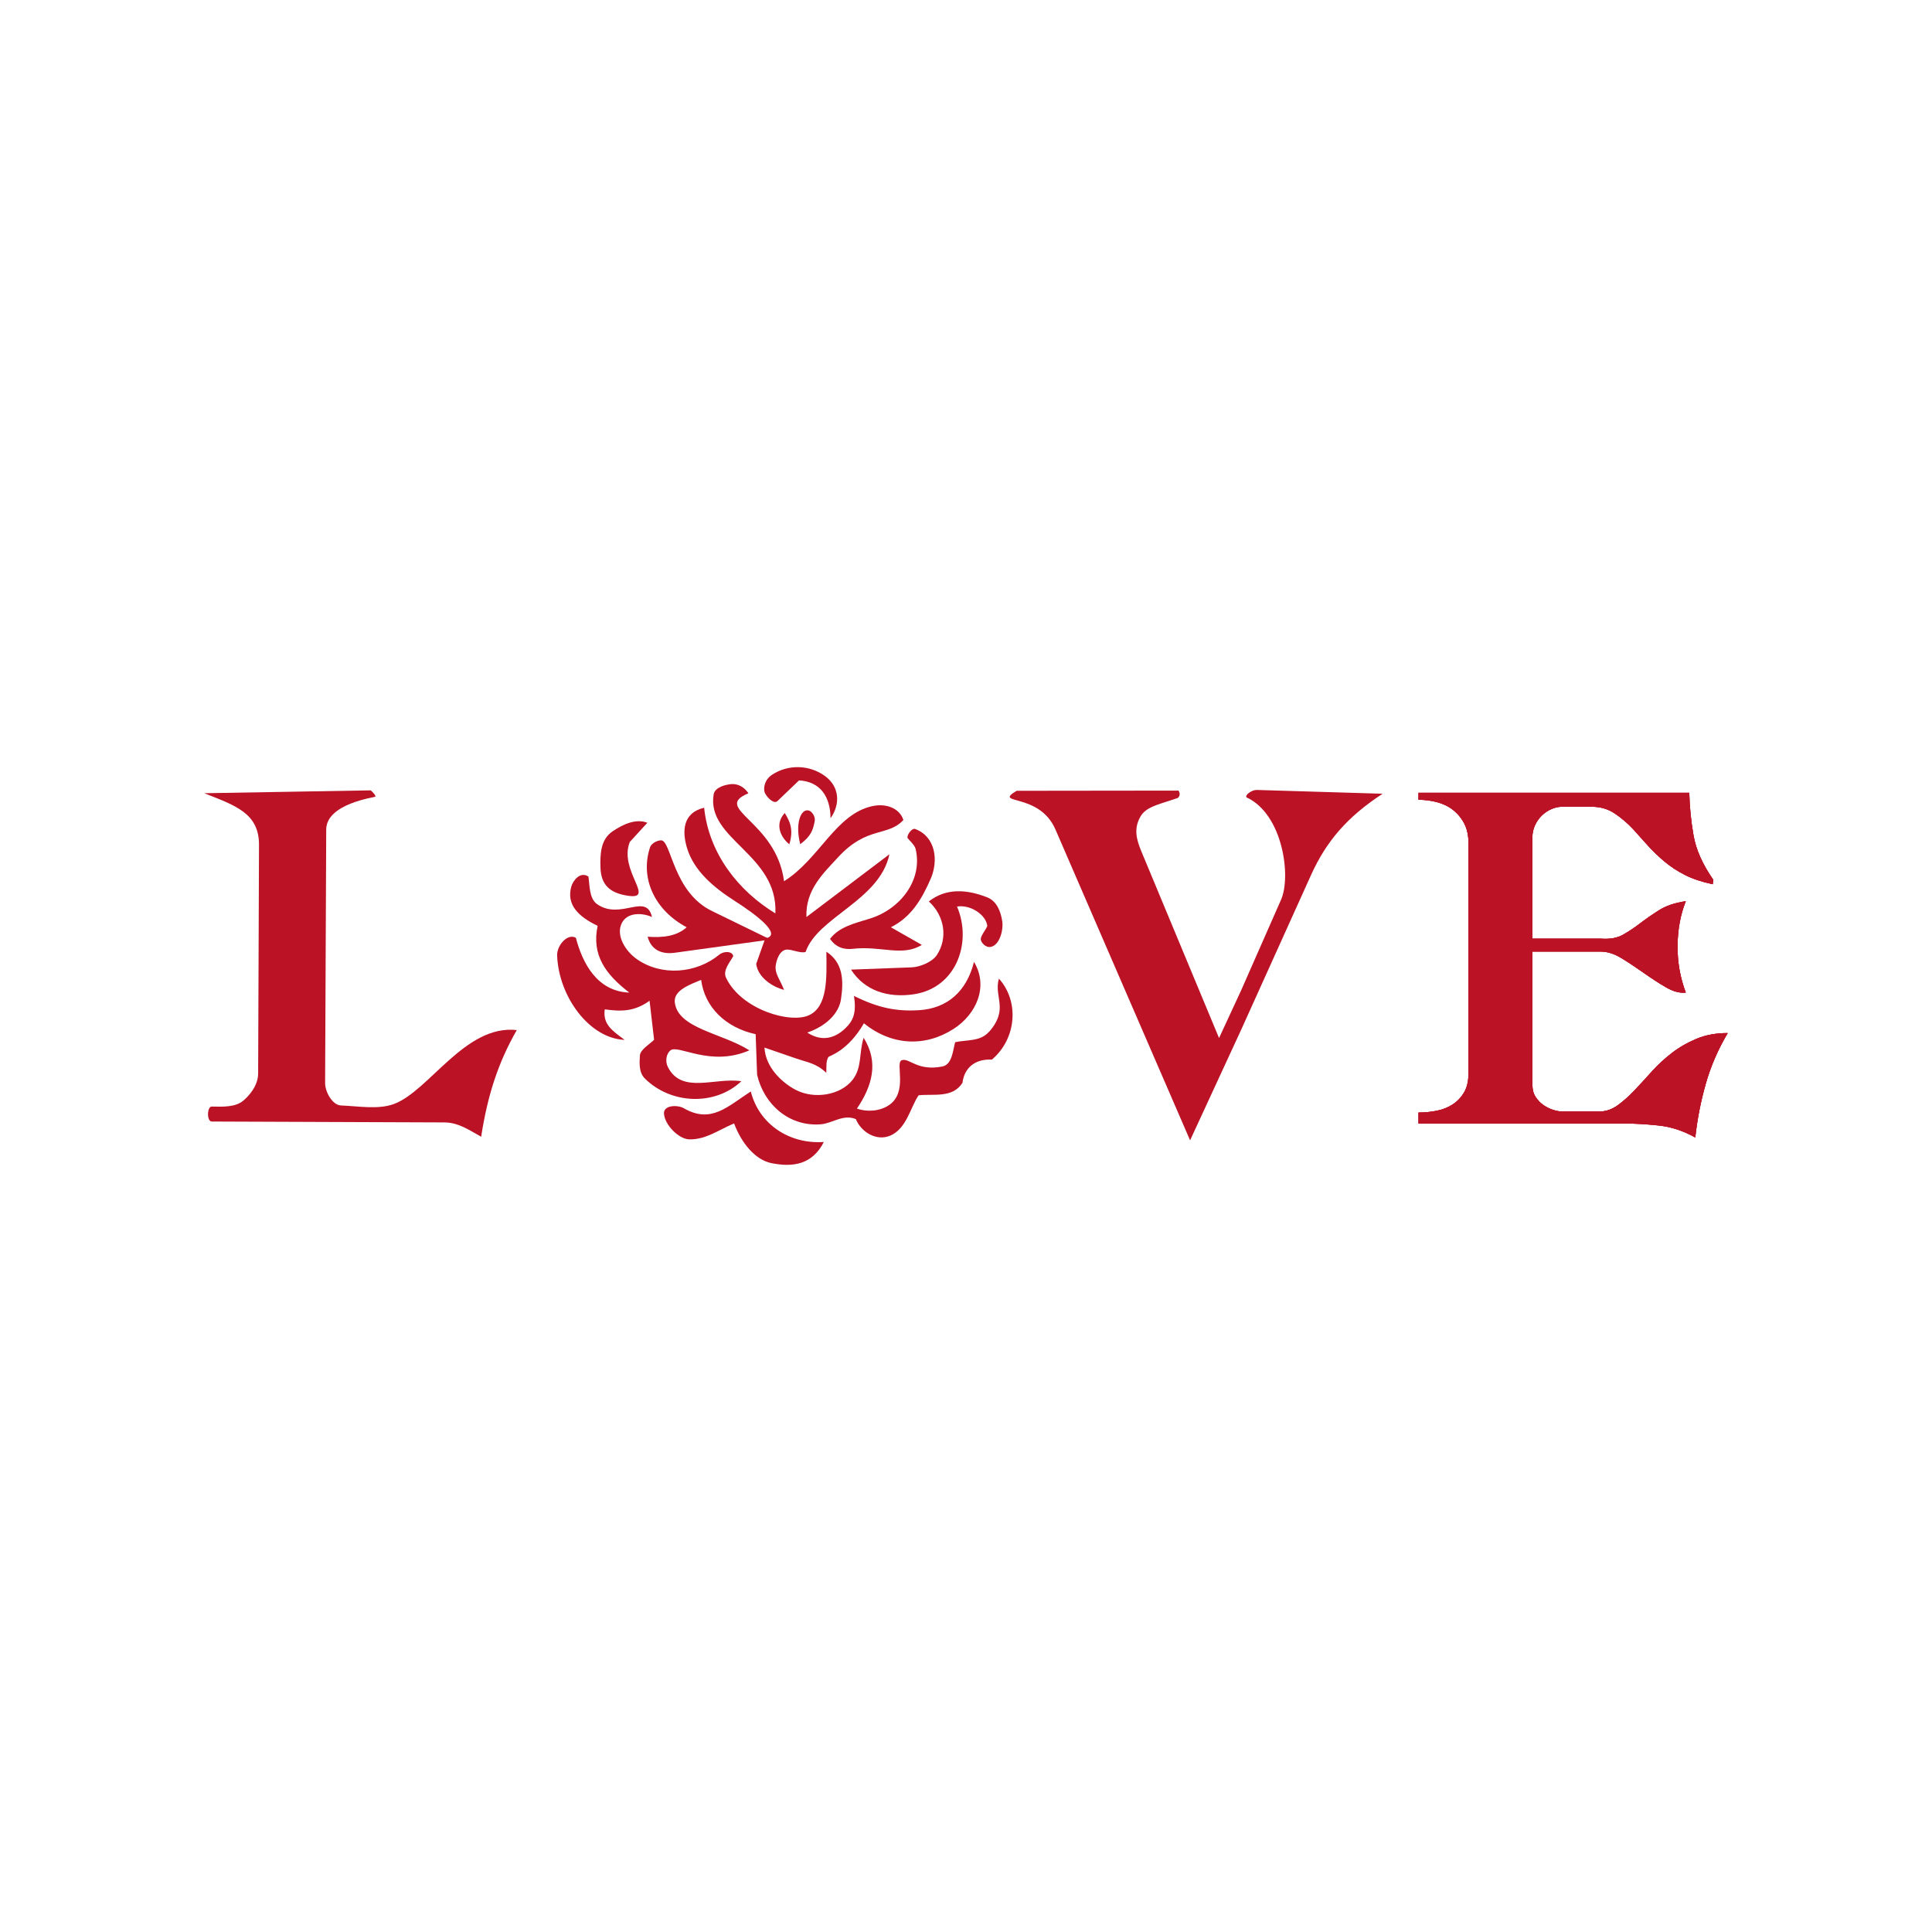
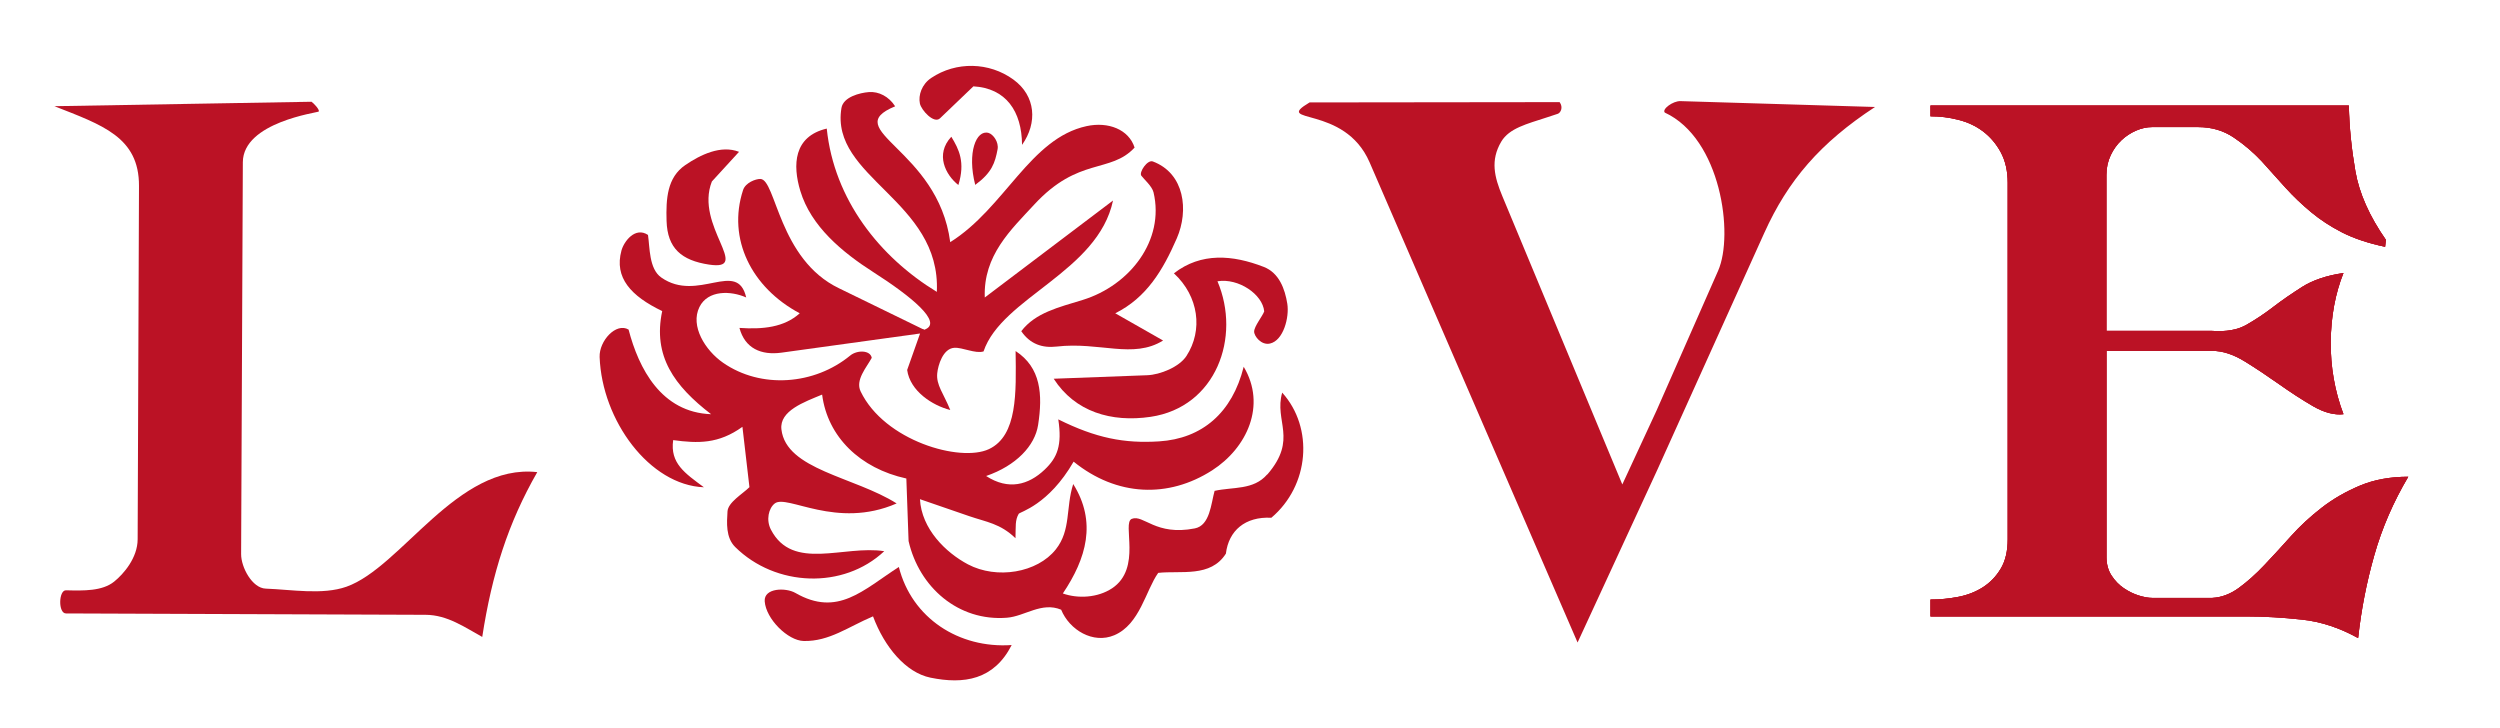
- <svg xmlns="http://www.w3.org/2000/svg" id="Capa_1" data-name="Capa 1" viewBox="0 0 800 800">
+ <svg xmlns="http://www.w3.org/2000/svg" id="Capa_1" data-name="Capa 1" viewBox="70 300 670 195">
  <defs>
    <style>
      .cls-1 {
        clip-path: url(#clippath-1);
      }

      .cls-2 {
        fill: #bb1225;
      }

      .cls-3 {
        clip-path: url(#clippath);
      }
    </style>
    <clipPath id="clippath">
      <path class="cls-2" d="M715.41,427.77c-4,6.76-7.04,13.77-9.09,21-2.06,7.23-3.52,14.65-4.34,22.24-4.96-2.76-9.99-4.42-15.1-4.96-5.11-.55-9.99-.84-14.68-.84h-84.83v-4.53c2.49,0,4.96-.24,7.45-.72,2.49-.48,4.69-1.35,6.62-2.59,1.93-1.24,3.52-2.89,4.76-4.96,1.24-2.07,1.86-4.69,1.86-7.86v-95.58c0-3.17-.63-5.9-1.86-8.18-1.24-2.28-2.83-4.13-4.76-5.59s-4.15-2.47-6.62-3.1c-2.47-.63-4.96-.93-7.45-.93v-2.89h112.12c.13,5.8.72,11.66,1.75,17.59,1.03,5.93,3.76,12.07,8.18,18.41l-.21,1.86c-4.55-.96-8.37-2.25-11.47-3.82-3.1-1.57-5.9-3.41-8.39-5.48-2.49-2.07-4.76-4.24-6.83-6.52-2.07-2.28-4.21-4.66-6.41-7.13-2.22-2.36-4.69-4.47-7.45-6.33-2.76-1.86-5.93-2.8-9.51-2.8h-12.42c-1.38,0-2.8.31-4.24.93-1.45.63-2.76,1.48-3.94,2.59-1.17,1.11-2.14,2.44-2.89,4.03-.75,1.59-1.14,3.34-1.14,5.27v41.8h28.36c3.73.27,6.8-.27,9.21-1.65,2.41-1.38,4.79-2.96,7.13-4.76,2.35-1.8,4.93-3.58,7.76-5.38,2.83-1.8,6.52-3.04,11.07-3.73-2.2,5.51-3.34,11.66-3.41,18.41-.06,6.75,1.06,13.24,3.41,19.44-2.49.27-5.21-.45-8.18-2.17-2.97-1.72-5.99-3.7-9.11-5.9-3.12-2.2-6.17-4.24-9.21-6.11-3.04-1.86-5.93-2.8-8.69-2.8h-28.32v55.25c0,1.93.45,3.58,1.35,4.96.9,1.38,1.99,2.52,3.31,3.41,1.32.88,2.65,1.54,4.03,1.96,1.38.42,2.55.63,3.52.63h16.13c2.49-.13,4.87-1.03,7.13-2.68s4.55-3.69,6.83-6.1c2.28-2.41,4.66-5,7.13-7.76,2.47-2.76,5.24-5.3,8.27-7.65,3.04-2.35,6.44-4.31,10.23-5.9,3.79-1.59,8.1-2.38,12.93-2.38" />
    </clipPath>
    <clipPath id="clippath-1">
      <rect class="cls-2" x="587.13" y="326.94" width="129.21" height="145.16" />
    </clipPath>
  </defs>
  <path class="cls-2" d="M516.16,330.16c-.82-.9,2.2-3.12,4.19-3.06l52.16,1.57c-14.71,9.62-23.33,19.69-29.67,33.73l-28.76,63.69-21.29,46.1-55.74-128.69c-6.79-15.67-26.2-10.01-16.08-16.05l67.01-.08c1.05,1.45.23,2.89-.5,3.13l-3.04,1c-5.2,1.71-9.98,2.86-12.11,6.47-2.96,5.01-1.83,9.48.28,14.56l32.17,77.3,9.15-19.75,16.53-37.53c4.26-9.68.76-35.42-14.3-42.38Z" />
  <g>
    <path class="cls-2" d="M213.99,426.53c-7.81,13.61-12.14,27.25-14.75,44.17-4.63-2.55-9.34-5.91-15.18-5.93l-96.38-.37c-2.13,0-1.98-6.25,0-6.2,4.71.12,9.73.25,12.93-2.34,2.5-2.02,6.26-6.33,6.28-11.32l.36-94.7c.05-13.11-9.85-16.33-22.67-21.38l68.9-1.19c.63.41,2.25,2.17,1.94,2.62-.2.29-20.29,2.84-20.34,13.59l-.46,105.01c-.02,3.54,2.97,9.13,6.58,9.26,6.98.26,15.25,1.75,21.65-.51,14.77-5.22,29.62-33.1,51.13-30.71Z" />
    <g>
      <path class="cls-2" d="M409.65,427.16c8.24-9.56,1.75-14.24,3.98-21.94,8.53,9.49,7.28,24.92-2.91,33.54-7.02-.37-11.44,3.45-12.18,9.61-4.09,6.47-12.07,4.49-18.14,5.16-3.36,4.72-4.9,13.79-11.77,16.71-5.67,2.41-12.01-1.4-14.24-6.84-5.21-2.19-9.77,1.78-14.53,2.15-12.99,1.03-23.52-8.13-26.36-20.54l-.6-16.77c-12.37-2.7-21.12-11.16-22.57-22.49-4.76,1.98-11.49,4.34-10.91,9.33,1.26,10.82,19.53,12.67,30.88,19.84-16.14,7.04-29.4-2.55-32.67.01-1.63,1.27-2.38,4.41-1.02,7.02,5.83,11.22,19.56,4.07,30.37,5.77-10.95,10.29-29.12,9.58-39.94-1.11-2.58-2.55-2.25-6.56-2.07-9.55.15-2.44,4.01-4.66,5.88-6.5l-1.88-16.17c-6.41,4.61-11.92,4.46-18.56,3.56-.87,6.23,3.16,8.87,8.24,12.64-14.57-.57-27.32-17.89-27.95-34.9-.16-4.34,4.43-9.35,7.76-7.36,2.72,10.42,8.73,22.19,22.12,22.68-9.86-7.58-15.67-15.57-13.11-27.64-8.38-4.03-12.91-8.96-10.92-16.23.68-2.47,3.69-6.45,7.11-4.18.51,3.37.25,9.09,3.56,11.41,9.79,6.86,20.38-4.97,22.76,5.35-4.1-1.83-10.26-2.03-12.53,2.56-2.53,5.12,1.57,11.62,6.31,14.92,10.2,7.1,24.52,5.96,34.09-1.91,1.84-1.52,5.39-1.5,5.78.61-1.38,2.56-4.46,5.93-2.98,9,6.37,13.25,26.71,19.08,34.39,15.46s7.29-15.14,7.14-26.28c6.79,4.43,7.3,11.63,6.03,19.82-.86,5.57-5.87,10.89-13.93,13.67,5.95,3.87,11.35,2.43,15.69-1.71,3.4-3.23,4.71-6.48,3.65-13.47,10.11,5.03,17.7,6.49,27.01,5.9,11.56-.73,19.63-7.7,22.68-20,6.18,10.33.86,21.78-8.45,27.76-11.71,7.52-25.55,7.04-37.13-2.33-6.73,11.67-14.42,13.46-14.72,13.99-1,1.73-.76,3.3-.86,6.53-4.09-3.95-7.77-4.32-12.42-5.92l-13.18-4.54c.42,7.97,6.91,14.32,12.87,17.47,7.71,4.07,18.57,2.27,23.55-4.03,4.1-5.19,2.61-11.1,4.65-17.5,6.38,10.2,3.52,19.97-2.78,29.33,4.05,1.44,9.33,1.16,13.17-1.37,8.14-5.37,2.59-17.55,5.31-18.63,3.15-1.25,6.35,4.64,16.9,2.56,4.05-.8,4.33-6.59,5.29-10.06,4.94-1.1,10.43-.15,14.1-4.41Z" />
      <path class="cls-2" d="M316.57,389.38c-.42-1.13-.05-1.45,1.1-1,5.44-1.82-3.78-9.16-13.59-15.43-8.42-5.39-16.73-12.3-19.59-21.77-2.1-6.94-1.83-14.62,7.08-16.72,1.96,19.06,14.22,34.47,29.5,43.76,1.15-24.48-28.7-30.63-25.56-49.29.5-2.96,4.94-4.06,7.34-4.25,2.66-.21,5.37,1.18,7.05,3.81-15.36,6.34,11.5,11.33,14.76,36.41,14.66-9.19,21.39-27.82,36.55-31.1,5.79-1.26,11.31.88,12.86,5.75-6.49,7.01-15.03,2.42-26.89,15.27-6.23,6.75-13.69,13.6-13.26,24.91l34.37-25.99c-4.04,19.14-29.82,25.98-34.7,40.44-2.13.69-5.68-1.12-7.85-.97-3.04.21-4.35,4.69-4.56,6.83-.32,3.14,1.69,5.4,3.49,9.84-4.77-1.2-10.77-5.06-11.55-10.73l3.45-9.75Z" />
      <path class="cls-2" d="M317.67,388.38c-.13.56-.68.95-1.1,1l-37.12,5.13c-5.45.75-9.81-1.12-11.28-6.63,6.28.43,11.99-.15,16.16-3.92-12.91-6.84-19.47-19.95-15.19-33.02.65-2,3.4-3.01,4.64-2.98,4.2.08,4.87,21.55,21.1,29.31l22.79,11.11Z" />
      <path class="cls-2" d="M378.37,411.71c-10.55,1.56-20.28-1.35-25.98-10.21l25.08-.94c3.44-.13,8.58-2.2,10.5-5.16,4.48-6.9,3.31-15.99-3.36-22.15,7.29-5.66,15.75-4.95,24.08-1.72,4.11,1.6,5.68,5.91,6.31,9.89.57,3.6-1.03,9.83-4.64,10.65-2.33.53-4.27-1.98-4.25-3.22.02-1.42,2.25-4.12,2.7-5.4-.42-4.56-6.89-8.98-12.53-8.07,6.38,14.97-.36,33.73-17.91,36.33Z" />
      <path class="cls-2" d="M285.42,471.79c-4.28-.08-10.16-5.93-10.48-10.65-.24-3.61,5.65-3.71,8.21-2.24,11.35,6.54,18.12-.76,27.74-6.95,3.46,13.7,16.09,21.9,30.24,20.92-4.76,9.36-12.8,10.58-21.78,8.74-6.58-1.35-12.31-8.19-15.38-16.43-6.73,2.86-11.71,6.73-18.55,6.61Z" />
      <path class="cls-2" d="M381.7,391.26c-8.04,5.01-16.96.28-28.53,1.62-3.8.44-7.1-.65-9.47-4.12,3.8-4.98,10.03-6.39,16.44-8.37,12.64-3.89,22.04-15.98,19.01-28.83-.4-1.68-2.62-3.57-3.28-4.48s1.63-4.36,3.09-3.81c8.54,3.2,9.67,13.15,6.43,20.59-3.74,8.57-8.09,15.89-16.5,20.1l12.82,7.3Z" />
      <path class="cls-2" d="M260.78,348.64c-4.69,11.9,10.91,24.04-.77,22.27-7.36-1.12-11.16-4.35-11.37-11.72-.17-5.87.13-11.63,5.03-14.96,4.06-2.76,9.53-5.44,14.39-3.54l-7.28,7.95Z" />
      <path class="cls-2" d="M343.91,338.82c-.07-9.02-4.31-15.18-13.04-15.68l-8.95,8.57c-1.63,1.56-5.03-2.21-5.39-3.97-.46-2.22.5-5.15,3.04-6.85,6.66-4.47,15.54-4.29,22.03.44,6.02,4.39,6.47,11.61,2.32,17.48Z" />
      <path class="cls-2" d="M331.36,349.55c-2.22-8.65.26-14.84,3.56-13.93,1.28.36,2.8,2.5,2.43,4.4-.69,3.64-1.5,6.22-5.99,9.53Z" />
      <path class="cls-2" d="M326.84,349.59c-3.43-2.72-6.29-8.21-1.89-12.94,2.05,3.34,3.79,6.81,1.89,12.94Z" />
    </g>
  </g>
  <g>
    <path class="cls-2" d="M715.41,427.77c-4,6.76-7.04,13.77-9.09,21-2.06,7.23-3.52,14.65-4.34,22.24-4.96-2.76-9.99-4.42-15.1-4.96-5.11-.55-9.99-.84-14.68-.84h-84.83v-4.53c2.49,0,4.96-.24,7.45-.72,2.49-.48,4.69-1.35,6.62-2.59,1.93-1.24,3.52-2.89,4.76-4.96,1.24-2.07,1.86-4.69,1.86-7.86v-95.58c0-3.17-.63-5.9-1.86-8.18-1.24-2.28-2.83-4.13-4.76-5.59s-4.15-2.47-6.62-3.1c-2.47-.63-4.96-.93-7.45-.93v-2.89h112.12c.13,5.8.72,11.66,1.75,17.59,1.03,5.93,3.76,12.07,8.18,18.41l-.21,1.86c-4.55-.96-8.37-2.25-11.47-3.82-3.1-1.57-5.9-3.41-8.39-5.48-2.49-2.07-4.76-4.24-6.83-6.52-2.07-2.28-4.21-4.66-6.41-7.13-2.22-2.36-4.69-4.47-7.45-6.33-2.76-1.86-5.93-2.8-9.51-2.8h-12.42c-1.38,0-2.8.31-4.24.93-1.45.63-2.76,1.48-3.94,2.59-1.17,1.11-2.14,2.44-2.89,4.03-.75,1.59-1.14,3.34-1.14,5.27v41.8h28.36c3.73.27,6.8-.27,9.21-1.65,2.41-1.38,4.79-2.96,7.13-4.76,2.35-1.8,4.93-3.58,7.76-5.38,2.83-1.8,6.52-3.04,11.07-3.73-2.2,5.51-3.34,11.66-3.41,18.41-.06,6.75,1.06,13.24,3.41,19.44-2.49.27-5.21-.45-8.18-2.17-2.97-1.72-5.99-3.7-9.11-5.9-3.12-2.2-6.17-4.24-9.21-6.11-3.04-1.86-5.93-2.8-8.69-2.8h-28.32v55.25c0,1.93.45,3.58,1.35,4.96.9,1.38,1.99,2.52,3.31,3.41,1.32.88,2.65,1.54,4.03,1.96,1.38.42,2.55.63,3.52.63h16.13c2.49-.13,4.87-1.03,7.13-2.68s4.55-3.69,6.83-6.1c2.28-2.41,4.66-5,7.13-7.76,2.47-2.76,5.24-5.3,8.27-7.65,3.04-2.35,6.44-4.31,10.23-5.9,3.79-1.59,8.1-2.38,12.93-2.38" />
    <g class="cls-3">
      <g>
        <rect class="cls-2" x="587.13" y="326.94" width="129.21" height="145.16" />
        <g class="cls-1">
          <rect class="cls-2" x="587.37" y="328.28" width="128.05" height="142.55" />
        </g>
      </g>
    </g>
  </g>
</svg>
